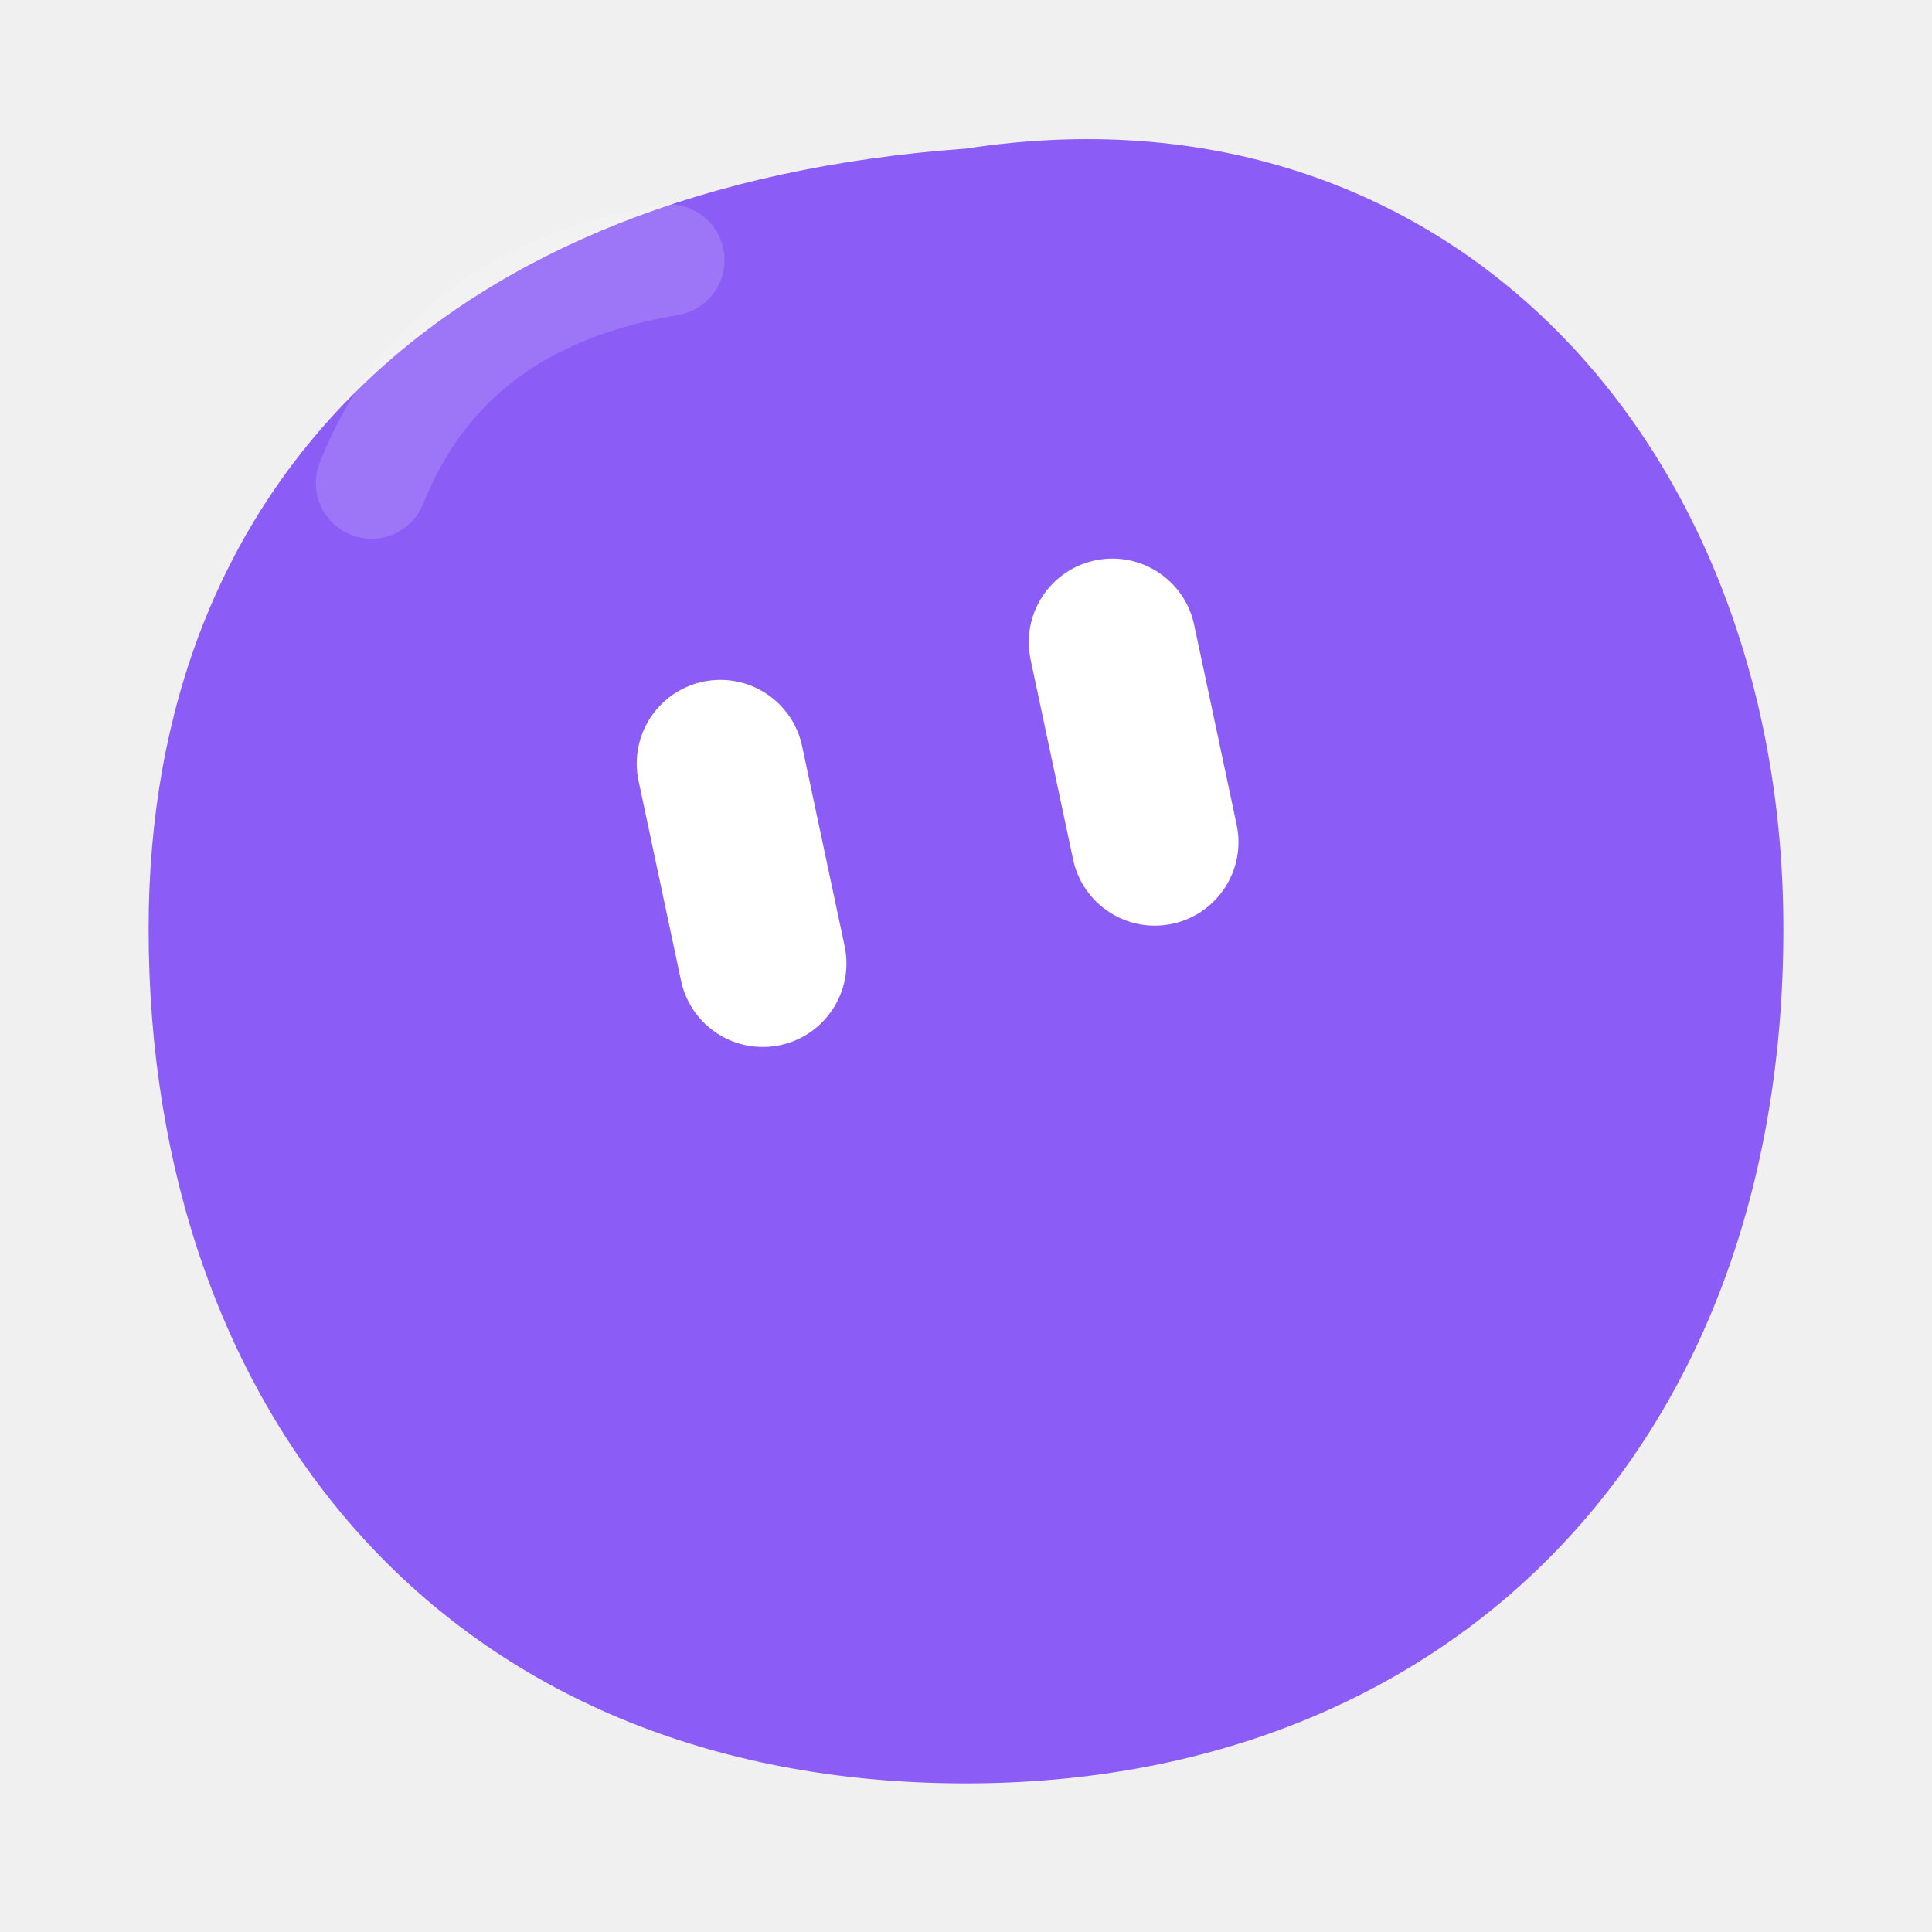
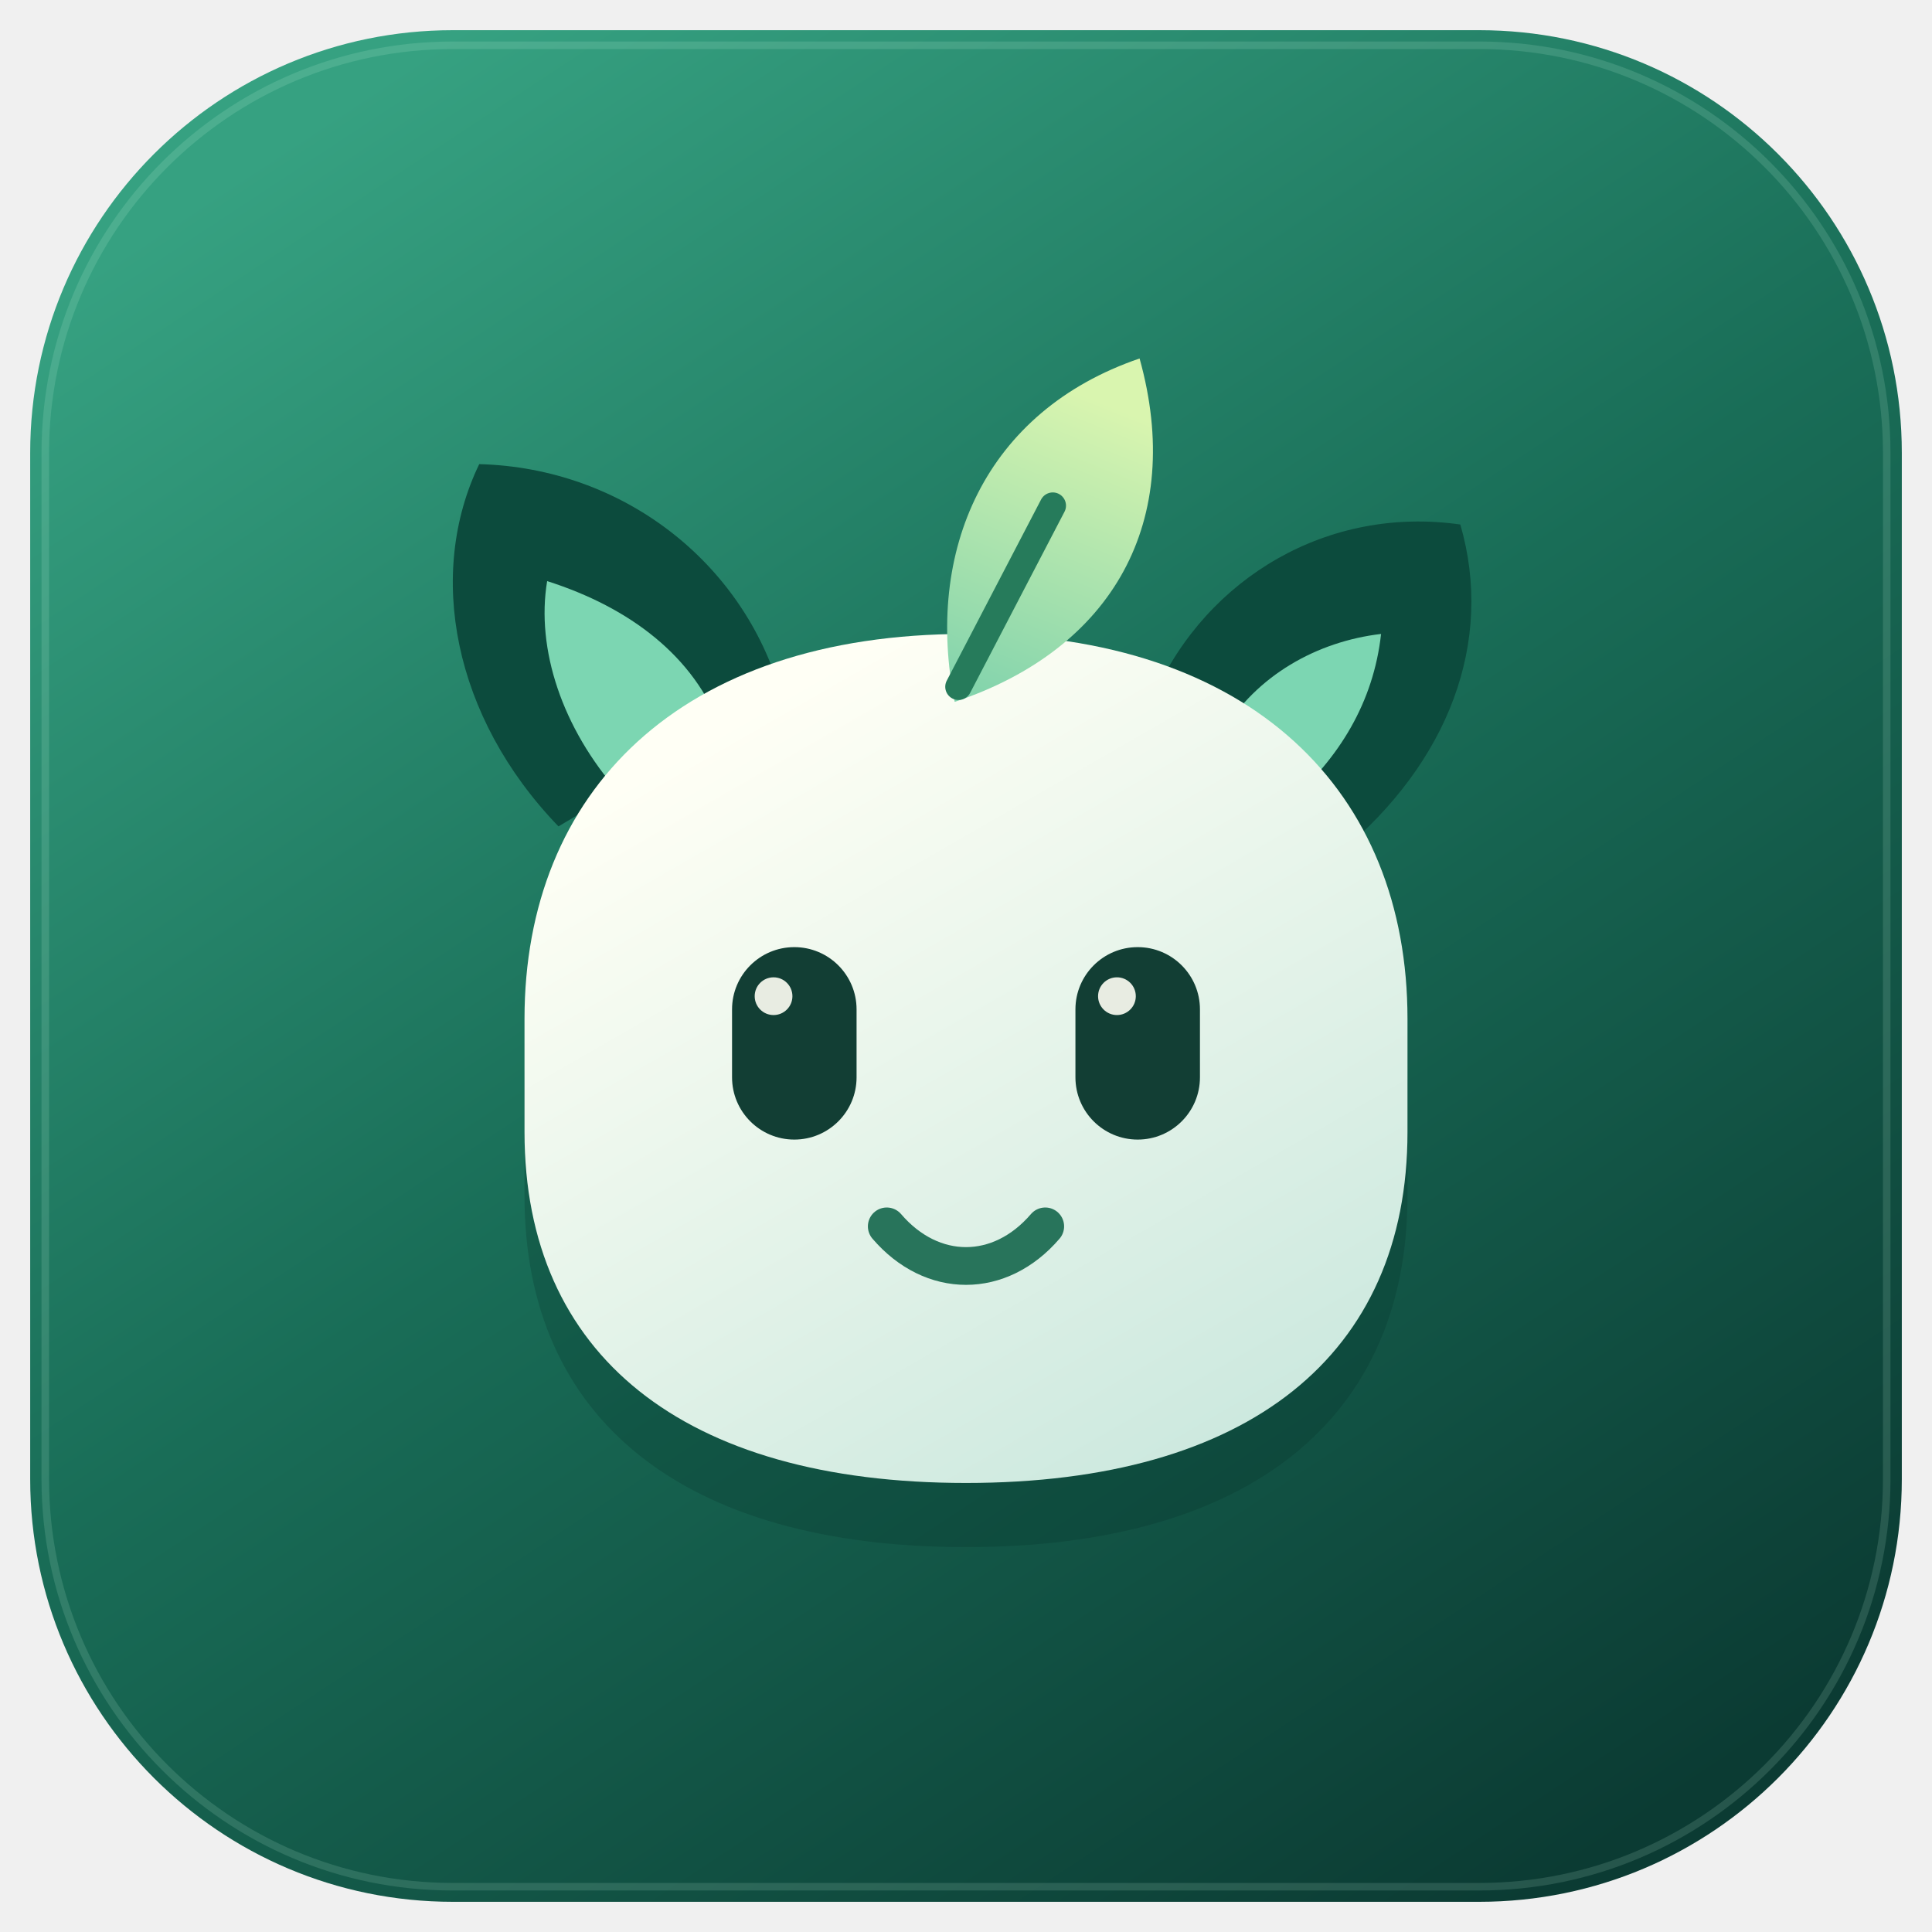
- <svg xmlns="http://www.w3.org/2000/svg" viewBox="0 0 50 52" width="512" height="512">
-   <path d="M25 4C38 2 47 12 47 25C47 39 38 48 25 48C11 48 3 38 3 25C3 13 11 5 25 4Z" fill="#8b5cf6" />
-   <g class="avatar-eyes" transform="rotate(-12 25 24)">
-     <rect x="17" y="17" width="4.5" height="10" rx="2.25" fill="white" />
-     <rect x="28" y="16" width="4.5" height="10" rx="2.25" fill="white" />
-   </g>
-   <path d="M17 7Q11 8 9 13" stroke="white" stroke-opacity=".16" stroke-width="3" stroke-linecap="round" fill="none" />
+ <svg xmlns="http://www.w3.org/2000/svg" viewBox="0 0 512 512" fill="none">
+   <defs>
+     <linearGradient id="jade" x1="96" y1="24" x2="410" y2="500" gradientUnits="userSpaceOnUse">
+       <stop stop-color="#36A181" />
+       <stop offset=".48" stop-color="#196D57" />
+       <stop offset="1" stop-color="#0B3B33" />
+     </linearGradient>
+     <linearGradient id="pearl" x1="210" y1="182" x2="324" y2="380" gradientUnits="userSpaceOnUse">
+       <stop stop-color="#FFFFF5" />
+       <stop offset="1" stop-color="#CDE9DF" />
+     </linearGradient>
+     <linearGradient id="leaf" x1="293" y1="107" x2="257" y2="196" gradientUnits="userSpaceOnUse">
+       <stop stop-color="#D9F5AF" />
+       <stop offset="1" stop-color="#77CFAC" />
+     </linearGradient>
+   </defs>
+   <rect x="8" y="8" width="496" height="496" rx="112" fill="url(#jade)" />
+   <rect x="12" y="12" width="488" height="488" rx="108" stroke="#D2FFE7" stroke-opacity=".14" stroke-width="2" />
+   <path d="M148 219c-28-29-35-67-21-96 38 1 70 26 80 61m99 0c14-31 46-50 81-45 9 31-3 63-32 87" fill="#0C4B3D" />
+   <path d="M164 210c-15-17-22-38-19-56 22 7 39 20 46 39m133 1c9-15 25-24 42-26-2 18-11 33-25 45" fill="#7CD6B2" />
+   <path d="M139 278c0-60 41-102 117-102s117 42 117 102v30c0 59-42 93-117 93s-117-34-117-93z" fill="#052E28" opacity=".25" transform="translate(0 9)" />
+   <path d="M139 270c0-60 41-102 117-102s117 42 117 102v30c0 59-42 93-117 93s-117-34-117-93z" fill="url(#pearl)" />
+   <path d="M253 186c-8-40 8-77 49-91 12 43-7 77-49 91z" fill="url(#leaf)" />
+   <path d="m254 182 25-48" stroke="#267B5B" stroke-width="7" stroke-linecap="round" />
+   <rect x="194" y="251" width="33" height="51" rx="16.5" fill="#123E34" />
+   <rect x="285" y="251" width="33" height="51" rx="16.5" fill="#123E34" />
+   <circle cx="205" cy="264" r="5" fill="#FFFFF5" opacity=".9" />
+   <circle cx="296" cy="264" r="5" fill="#FFFFF5" opacity=".9" />
+   <path d="M235 325c12 14 30 14 42 0" stroke="#28745B" stroke-width="10" stroke-linecap="round" />
</svg>
